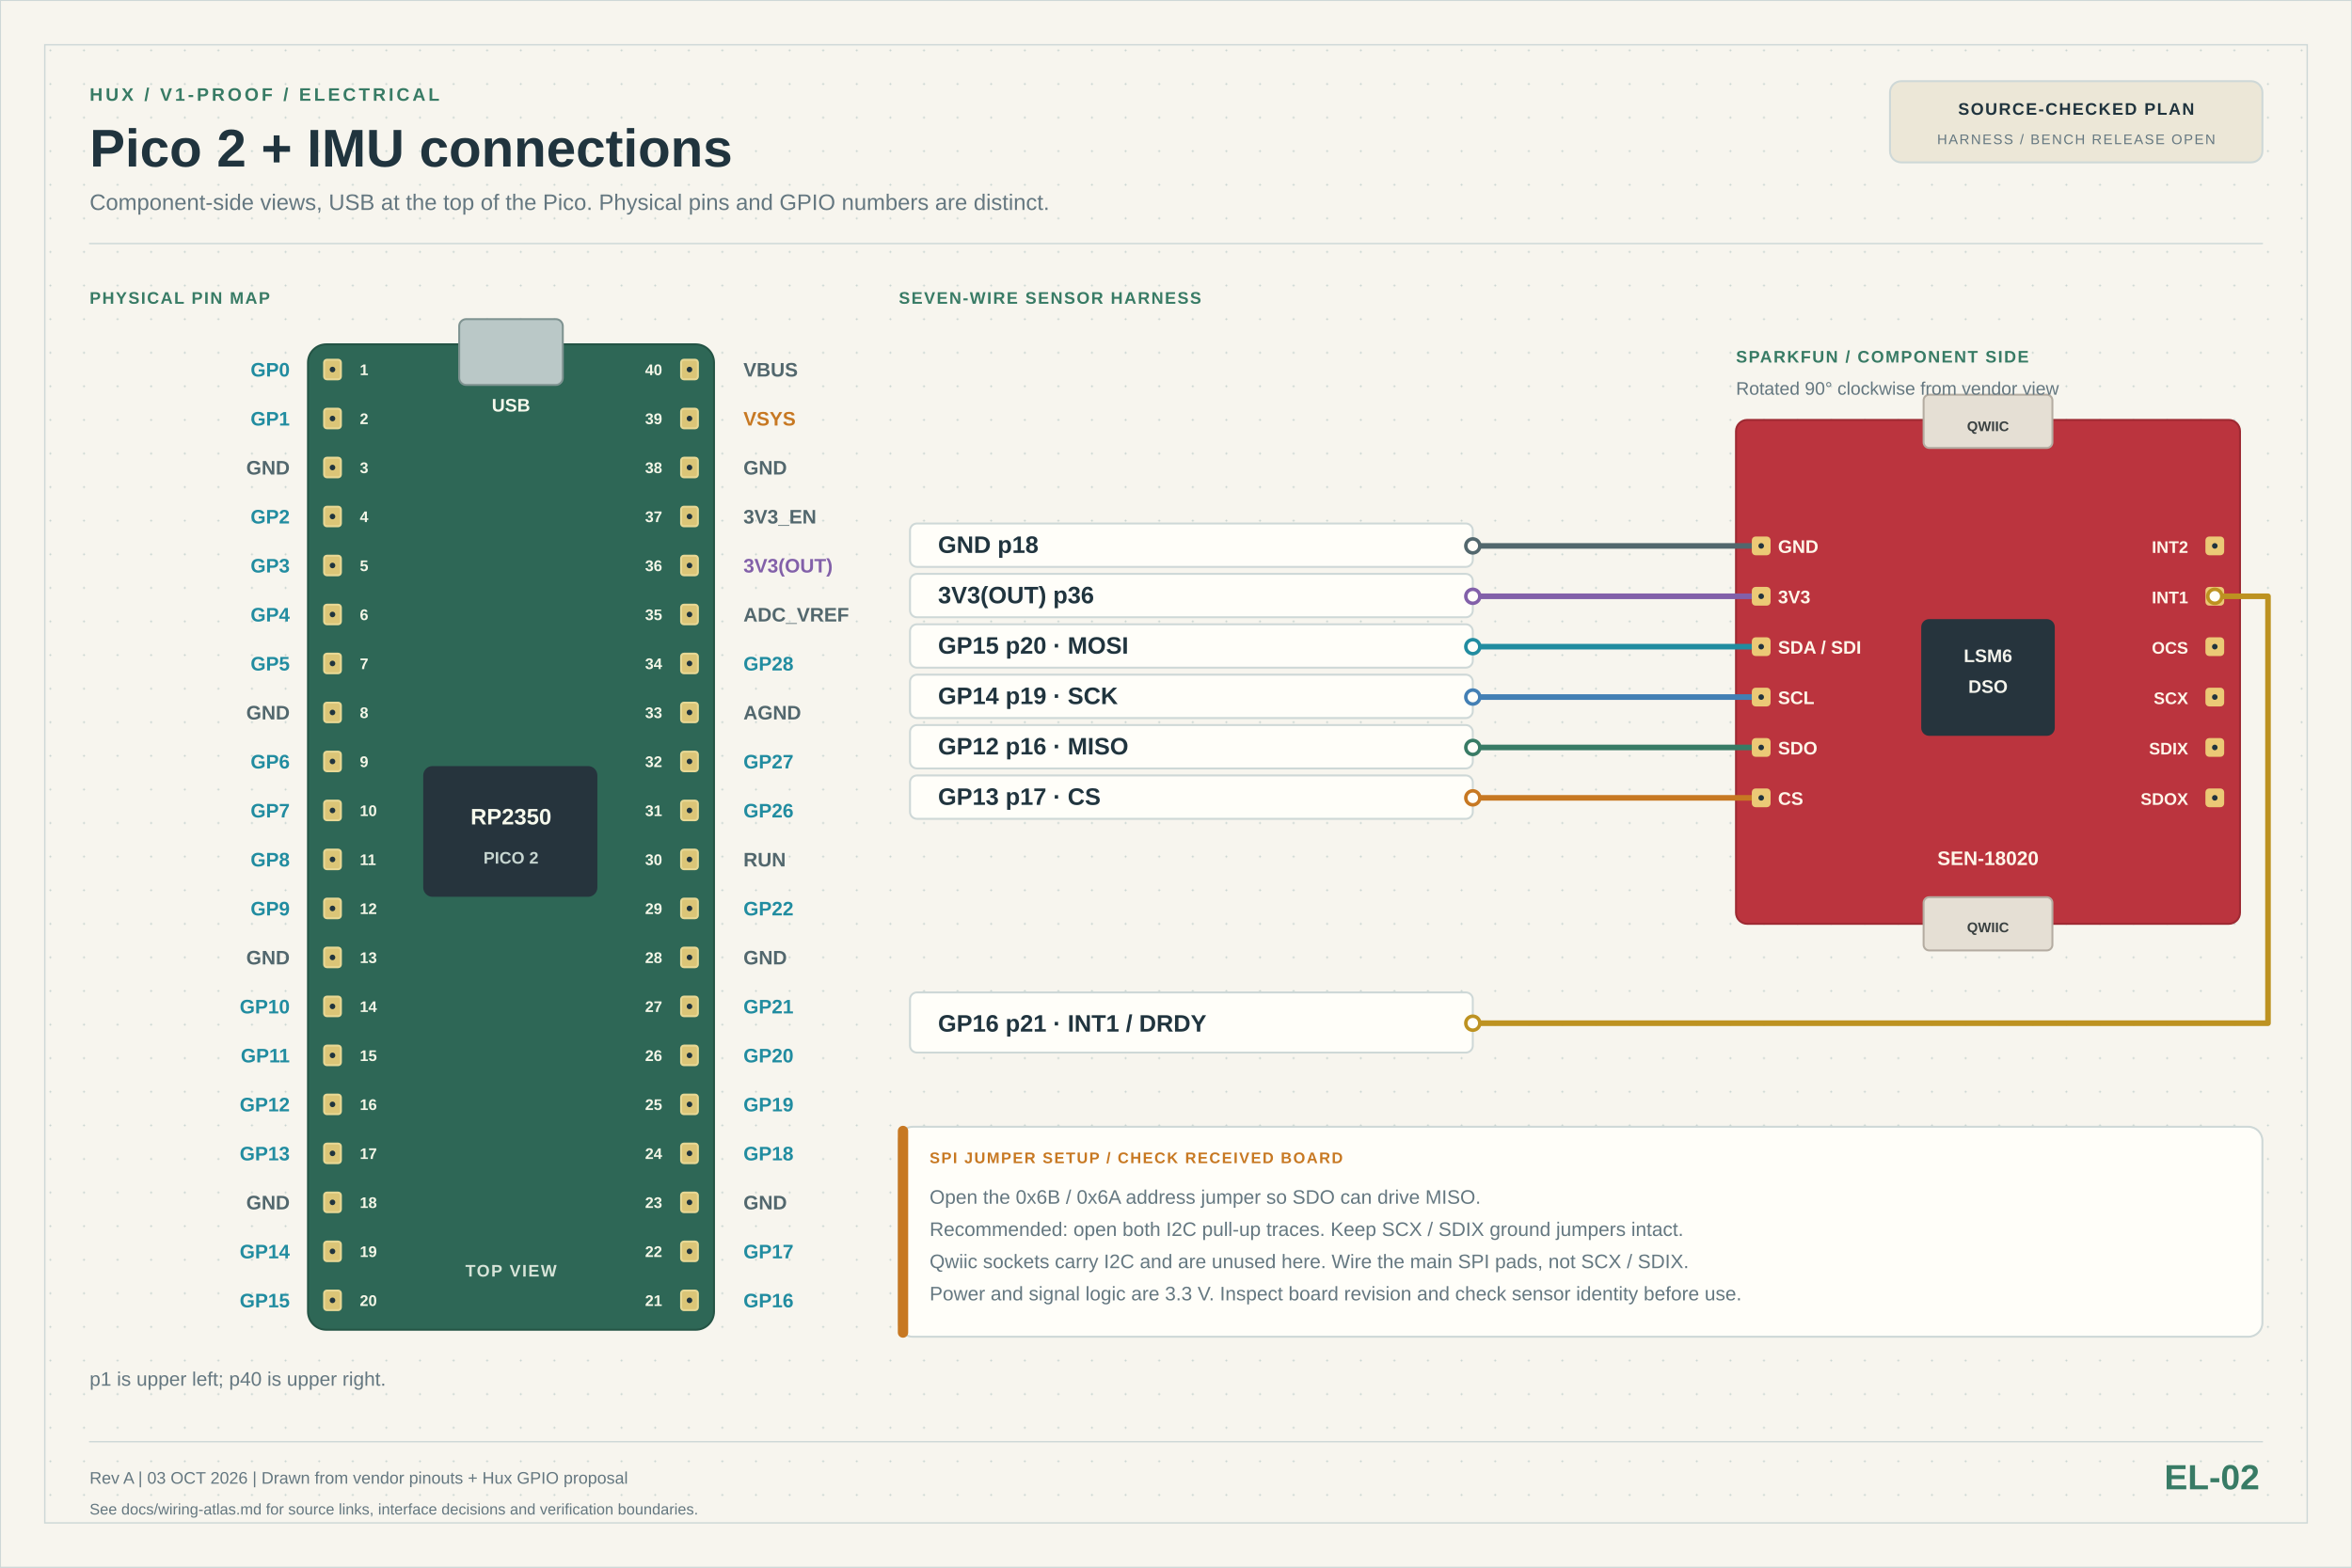
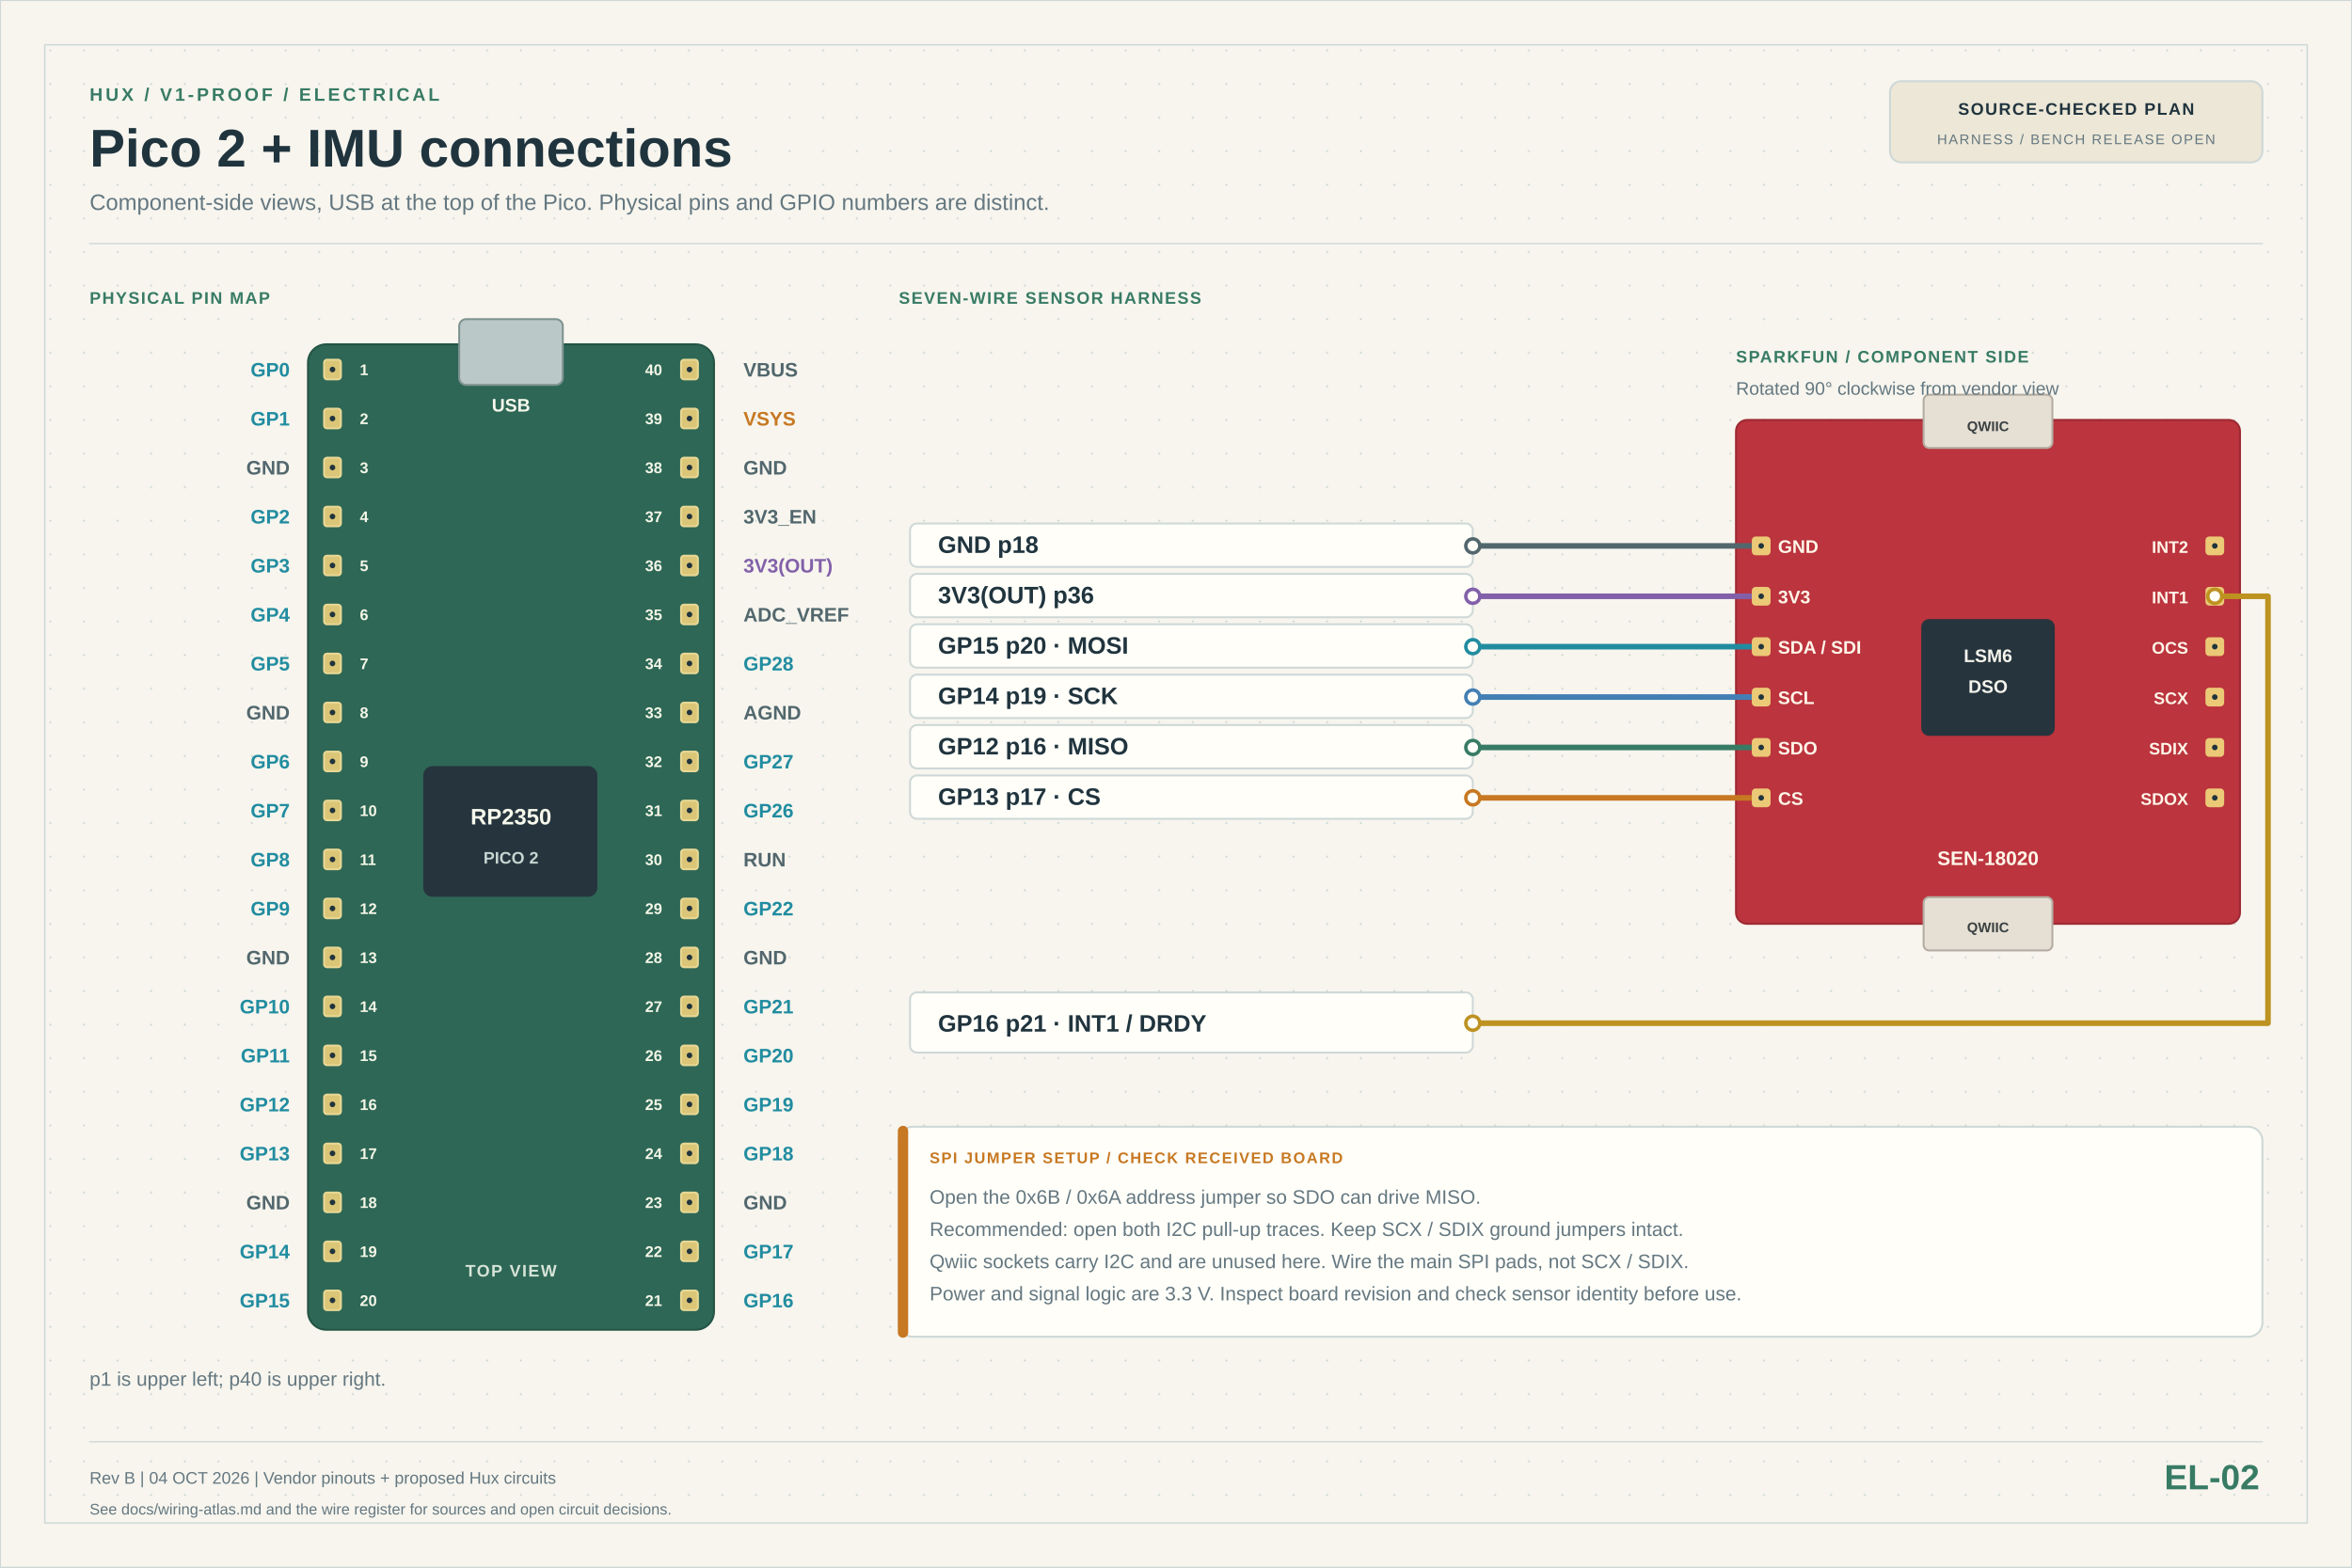
<svg xmlns="http://www.w3.org/2000/svg" width="1680" height="1120" viewBox="0 0 1680 1120" role="img" aria-labelledby="title desc">
  <defs>
    <pattern id="grid" width="24" height="24" patternUnits="userSpaceOnUse">
      <circle cx="12" cy="12" r=".7" fill="#c9d5d1" />
    </pattern>
  </defs>
  <rect x="0" y="0" width="1680" height="1120" rx="0" fill="#f7f5ee" stroke="#ced8d7" stroke-width="1.4" />
  <rect x="32" y="32" width="1616" height="1056" fill="url(#grid)" stroke="#ced8d7" />
  <text x="64" y="72" font-family="Arial,Helvetica,sans-serif" font-size="13" font-weight="700" text-anchor="start" letter-spacing="2" fill="#387b65">HUX  /  V1-PROOF  /  ELECTRICAL</text>
  <text x="64" y="119" font-family="Arial,Helvetica,sans-serif" font-size="38" font-weight="700" text-anchor="start" letter-spacing="0" fill="#20343e">Pico 2 + IMU connections</text>
  <text x="64" y="150" font-family="Arial,Helvetica,sans-serif" font-size="16" font-weight="400" text-anchor="start" letter-spacing="0" fill="#647780">Component-side views, USB at the top of the Pico. Physical pins and GPIO numbers are distinct.</text>
  <rect x="1350" y="58" width="266" height="58" rx="8" fill="#ece7d7" stroke="#ced8d7" stroke-width="1.4" />
  <text x="1483" y="82" font-family="Arial,Helvetica,sans-serif" font-size="12" font-weight="700" text-anchor="middle" letter-spacing="1" fill="#20343e">SOURCE-CHECKED PLAN</text>
  <text x="1483" y="103" font-family="Arial,Helvetica,sans-serif" font-size="10" font-weight="500" text-anchor="middle" letter-spacing="1" fill="#647780">HARNESS / BENCH RELEASE OPEN</text>
  <polyline points="64,174 1616,174" fill="none" stroke="#ced8d7" stroke-width="1" stroke-linejoin="round" stroke-linecap="round" />
  <polyline points="64,1030 1616,1030" fill="none" stroke="#ced8d7" stroke-width="1" stroke-linejoin="round" stroke-linecap="round" />
-   <text x="64" y="1060" font-family="Arial,Helvetica,sans-serif" font-size="12" font-weight="400" text-anchor="start" letter-spacing="0" fill="#647780">Rev A  |  03 OCT 2026  |  Drawn from vendor pinouts + Hux GPIO proposal</text>
-   <text x="64" y="1082" font-family="Arial,Helvetica,sans-serif" font-size="11" font-weight="400" text-anchor="start" letter-spacing="0" fill="#647780">See docs/wiring-atlas.md for source links, interface decisions and verification boundaries.</text>
+   <text x="64" y="1060" font-family="Arial,Helvetica,sans-serif" font-size="12" font-weight="400" text-anchor="start" letter-spacing="0" fill="#647780">Rev B  |  04 OCT 2026  |  Vendor pinouts + proposed Hux circuits</text>
+   <text x="64" y="1082" font-family="Arial,Helvetica,sans-serif" font-size="11" font-weight="400" text-anchor="start" letter-spacing="0" fill="#647780">See docs/wiring-atlas.md and the wire register for sources and open circuit decisions.</text>
  <text x="1614" y="1064" font-family="Arial,Helvetica,sans-serif" font-size="25" font-weight="700" text-anchor="end" letter-spacing="0" fill="#387b65">EL-02</text>
  <rect x="220" y="246" width="290" height="704" rx="13" fill="#2e6756" stroke="#245445" stroke-width="1.4" />
  <rect x="328" y="228" width="74" height="47" rx="5" fill="#bac8c7" stroke="#7f9391" stroke-width="1.4" />
  <text x="365" y="294" font-family="Arial,Helvetica,sans-serif" font-size="13" font-weight="700" text-anchor="middle" letter-spacing="0" fill="#f6f9ec">USB</text>
  <rect x="303" y="548" width="123" height="92" rx="6" fill="#26343d" stroke="#26343d" stroke-width="1.4" />
  <text x="365" y="589" font-family="Arial,Helvetica,sans-serif" font-size="16" font-weight="700" text-anchor="middle" letter-spacing="0" fill="#f6f9ec">RP2350</text>
  <text x="365" y="617" font-family="Arial,Helvetica,sans-serif" font-size="12" font-weight="600" text-anchor="middle" letter-spacing="0" fill="#c6d5d0">PICO 2</text>
  <text x="365" y="912" font-family="Arial,Helvetica,sans-serif" font-size="12" font-weight="600" text-anchor="middle" letter-spacing="1" fill="#d7e4d8">TOP VIEW</text>
  <rect x="231.5" y="257" width="12" height="14" rx="2" fill="#dbc577" stroke="#e8d895" stroke-width="1.4" />
  <circle cx="237.5" cy="264" r="2" fill="#20343e" />
  <text x="257" y="268" font-family="Arial,Helvetica,sans-serif" font-size="11" font-weight="600" text-anchor="start" letter-spacing="0" fill="#f5f7e8">1</text>
  <text x="207" y="269" font-family="Arial,Helvetica,sans-serif" font-size="14" font-weight="700" text-anchor="end" letter-spacing="0" fill="#218ca0">GP0</text>
  <rect x="231.5" y="292" width="12" height="14" rx="2" fill="#dbc577" stroke="#e8d895" stroke-width="1.4" />
  <circle cx="237.5" cy="299" r="2" fill="#20343e" />
  <text x="257" y="303" font-family="Arial,Helvetica,sans-serif" font-size="11" font-weight="600" text-anchor="start" letter-spacing="0" fill="#f5f7e8">2</text>
  <text x="207" y="304" font-family="Arial,Helvetica,sans-serif" font-size="14" font-weight="700" text-anchor="end" letter-spacing="0" fill="#218ca0">GP1</text>
  <rect x="231.5" y="327" width="12" height="14" rx="2" fill="#dbc577" stroke="#e8d895" stroke-width="1.4" />
  <circle cx="237.5" cy="334" r="2" fill="#20343e" />
  <text x="257" y="338" font-family="Arial,Helvetica,sans-serif" font-size="11" font-weight="600" text-anchor="start" letter-spacing="0" fill="#f5f7e8">3</text>
  <text x="207" y="339" font-family="Arial,Helvetica,sans-serif" font-size="14" font-weight="700" text-anchor="end" letter-spacing="0" fill="#52676d">GND</text>
  <rect x="231.5" y="362" width="12" height="14" rx="2" fill="#dbc577" stroke="#e8d895" stroke-width="1.4" />
  <circle cx="237.5" cy="369" r="2" fill="#20343e" />
  <text x="257" y="373" font-family="Arial,Helvetica,sans-serif" font-size="11" font-weight="600" text-anchor="start" letter-spacing="0" fill="#f5f7e8">4</text>
  <text x="207" y="374" font-family="Arial,Helvetica,sans-serif" font-size="14" font-weight="700" text-anchor="end" letter-spacing="0" fill="#218ca0">GP2</text>
  <rect x="231.5" y="397" width="12" height="14" rx="2" fill="#dbc577" stroke="#e8d895" stroke-width="1.4" />
  <circle cx="237.5" cy="404" r="2" fill="#20343e" />
  <text x="257" y="408" font-family="Arial,Helvetica,sans-serif" font-size="11" font-weight="600" text-anchor="start" letter-spacing="0" fill="#f5f7e8">5</text>
  <text x="207" y="409" font-family="Arial,Helvetica,sans-serif" font-size="14" font-weight="700" text-anchor="end" letter-spacing="0" fill="#218ca0">GP3</text>
  <rect x="231.5" y="432" width="12" height="14" rx="2" fill="#dbc577" stroke="#e8d895" stroke-width="1.4" />
  <circle cx="237.5" cy="439" r="2" fill="#20343e" />
  <text x="257" y="443" font-family="Arial,Helvetica,sans-serif" font-size="11" font-weight="600" text-anchor="start" letter-spacing="0" fill="#f5f7e8">6</text>
  <text x="207" y="444" font-family="Arial,Helvetica,sans-serif" font-size="14" font-weight="700" text-anchor="end" letter-spacing="0" fill="#218ca0">GP4</text>
  <rect x="231.5" y="467" width="12" height="14" rx="2" fill="#dbc577" stroke="#e8d895" stroke-width="1.4" />
  <circle cx="237.5" cy="474" r="2" fill="#20343e" />
  <text x="257" y="478" font-family="Arial,Helvetica,sans-serif" font-size="11" font-weight="600" text-anchor="start" letter-spacing="0" fill="#f5f7e8">7</text>
  <text x="207" y="479" font-family="Arial,Helvetica,sans-serif" font-size="14" font-weight="700" text-anchor="end" letter-spacing="0" fill="#218ca0">GP5</text>
  <rect x="231.5" y="502" width="12" height="14" rx="2" fill="#dbc577" stroke="#e8d895" stroke-width="1.4" />
  <circle cx="237.5" cy="509" r="2" fill="#20343e" />
  <text x="257" y="513" font-family="Arial,Helvetica,sans-serif" font-size="11" font-weight="600" text-anchor="start" letter-spacing="0" fill="#f5f7e8">8</text>
  <text x="207" y="514" font-family="Arial,Helvetica,sans-serif" font-size="14" font-weight="700" text-anchor="end" letter-spacing="0" fill="#52676d">GND</text>
  <rect x="231.5" y="537" width="12" height="14" rx="2" fill="#dbc577" stroke="#e8d895" stroke-width="1.4" />
  <circle cx="237.5" cy="544" r="2" fill="#20343e" />
  <text x="257" y="548" font-family="Arial,Helvetica,sans-serif" font-size="11" font-weight="600" text-anchor="start" letter-spacing="0" fill="#f5f7e8">9</text>
  <text x="207" y="549" font-family="Arial,Helvetica,sans-serif" font-size="14" font-weight="700" text-anchor="end" letter-spacing="0" fill="#218ca0">GP6</text>
  <rect x="231.5" y="572" width="12" height="14" rx="2" fill="#dbc577" stroke="#e8d895" stroke-width="1.4" />
  <circle cx="237.5" cy="579" r="2" fill="#20343e" />
  <text x="257" y="583" font-family="Arial,Helvetica,sans-serif" font-size="11" font-weight="600" text-anchor="start" letter-spacing="0" fill="#f5f7e8">10</text>
  <text x="207" y="584" font-family="Arial,Helvetica,sans-serif" font-size="14" font-weight="700" text-anchor="end" letter-spacing="0" fill="#218ca0">GP7</text>
  <rect x="231.5" y="607" width="12" height="14" rx="2" fill="#dbc577" stroke="#e8d895" stroke-width="1.4" />
  <circle cx="237.5" cy="614" r="2" fill="#20343e" />
  <text x="257" y="618" font-family="Arial,Helvetica,sans-serif" font-size="11" font-weight="600" text-anchor="start" letter-spacing="0" fill="#f5f7e8">11</text>
  <text x="207" y="619" font-family="Arial,Helvetica,sans-serif" font-size="14" font-weight="700" text-anchor="end" letter-spacing="0" fill="#218ca0">GP8</text>
  <rect x="231.5" y="642" width="12" height="14" rx="2" fill="#dbc577" stroke="#e8d895" stroke-width="1.4" />
  <circle cx="237.5" cy="649" r="2" fill="#20343e" />
  <text x="257" y="653" font-family="Arial,Helvetica,sans-serif" font-size="11" font-weight="600" text-anchor="start" letter-spacing="0" fill="#f5f7e8">12</text>
  <text x="207" y="654" font-family="Arial,Helvetica,sans-serif" font-size="14" font-weight="700" text-anchor="end" letter-spacing="0" fill="#218ca0">GP9</text>
  <rect x="231.5" y="677" width="12" height="14" rx="2" fill="#dbc577" stroke="#e8d895" stroke-width="1.4" />
  <circle cx="237.5" cy="684" r="2" fill="#20343e" />
  <text x="257" y="688" font-family="Arial,Helvetica,sans-serif" font-size="11" font-weight="600" text-anchor="start" letter-spacing="0" fill="#f5f7e8">13</text>
  <text x="207" y="689" font-family="Arial,Helvetica,sans-serif" font-size="14" font-weight="700" text-anchor="end" letter-spacing="0" fill="#52676d">GND</text>
  <rect x="231.5" y="712" width="12" height="14" rx="2" fill="#dbc577" stroke="#e8d895" stroke-width="1.4" />
  <circle cx="237.5" cy="719" r="2" fill="#20343e" />
  <text x="257" y="723" font-family="Arial,Helvetica,sans-serif" font-size="11" font-weight="600" text-anchor="start" letter-spacing="0" fill="#f5f7e8">14</text>
  <text x="207" y="724" font-family="Arial,Helvetica,sans-serif" font-size="14" font-weight="700" text-anchor="end" letter-spacing="0" fill="#218ca0">GP10</text>
  <rect x="231.5" y="747" width="12" height="14" rx="2" fill="#dbc577" stroke="#e8d895" stroke-width="1.4" />
  <circle cx="237.5" cy="754" r="2" fill="#20343e" />
  <text x="257" y="758" font-family="Arial,Helvetica,sans-serif" font-size="11" font-weight="600" text-anchor="start" letter-spacing="0" fill="#f5f7e8">15</text>
  <text x="207" y="759" font-family="Arial,Helvetica,sans-serif" font-size="14" font-weight="700" text-anchor="end" letter-spacing="0" fill="#218ca0">GP11</text>
  <rect x="231.5" y="782" width="12" height="14" rx="2" fill="#dbc577" stroke="#e8d895" stroke-width="1.4" />
  <circle cx="237.5" cy="789" r="2" fill="#20343e" />
  <text x="257" y="793" font-family="Arial,Helvetica,sans-serif" font-size="11" font-weight="600" text-anchor="start" letter-spacing="0" fill="#f5f7e8">16</text>
  <text x="207" y="794" font-family="Arial,Helvetica,sans-serif" font-size="14" font-weight="700" text-anchor="end" letter-spacing="0" fill="#218ca0">GP12</text>
  <rect x="231.5" y="817" width="12" height="14" rx="2" fill="#dbc577" stroke="#e8d895" stroke-width="1.4" />
  <circle cx="237.5" cy="824" r="2" fill="#20343e" />
  <text x="257" y="828" font-family="Arial,Helvetica,sans-serif" font-size="11" font-weight="600" text-anchor="start" letter-spacing="0" fill="#f5f7e8">17</text>
  <text x="207" y="829" font-family="Arial,Helvetica,sans-serif" font-size="14" font-weight="700" text-anchor="end" letter-spacing="0" fill="#218ca0">GP13</text>
  <rect x="231.5" y="852" width="12" height="14" rx="2" fill="#dbc577" stroke="#e8d895" stroke-width="1.4" />
  <circle cx="237.5" cy="859" r="2" fill="#20343e" />
  <text x="257" y="863" font-family="Arial,Helvetica,sans-serif" font-size="11" font-weight="600" text-anchor="start" letter-spacing="0" fill="#f5f7e8">18</text>
  <text x="207" y="864" font-family="Arial,Helvetica,sans-serif" font-size="14" font-weight="700" text-anchor="end" letter-spacing="0" fill="#52676d">GND</text>
  <rect x="231.5" y="887" width="12" height="14" rx="2" fill="#dbc577" stroke="#e8d895" stroke-width="1.4" />
  <circle cx="237.5" cy="894" r="2" fill="#20343e" />
  <text x="257" y="898" font-family="Arial,Helvetica,sans-serif" font-size="11" font-weight="600" text-anchor="start" letter-spacing="0" fill="#f5f7e8">19</text>
  <text x="207" y="899" font-family="Arial,Helvetica,sans-serif" font-size="14" font-weight="700" text-anchor="end" letter-spacing="0" fill="#218ca0">GP14</text>
  <rect x="231.5" y="922" width="12" height="14" rx="2" fill="#dbc577" stroke="#e8d895" stroke-width="1.4" />
  <circle cx="237.5" cy="929" r="2" fill="#20343e" />
  <text x="257" y="933" font-family="Arial,Helvetica,sans-serif" font-size="11" font-weight="600" text-anchor="start" letter-spacing="0" fill="#f5f7e8">20</text>
  <text x="207" y="934" font-family="Arial,Helvetica,sans-serif" font-size="14" font-weight="700" text-anchor="end" letter-spacing="0" fill="#218ca0">GP15</text>
  <rect x="486.5" y="257" width="12" height="14" rx="2" fill="#dbc577" stroke="#e8d895" stroke-width="1.4" />
  <circle cx="492.5" cy="264" r="2" fill="#20343e" />
  <text x="473" y="268" font-family="Arial,Helvetica,sans-serif" font-size="11" font-weight="600" text-anchor="end" letter-spacing="0" fill="#f5f7e8">40</text>
  <text x="531" y="269" font-family="Arial,Helvetica,sans-serif" font-size="14" font-weight="700" text-anchor="start" letter-spacing="0" fill="#52676d">VBUS</text>
  <rect x="486.5" y="292" width="12" height="14" rx="2" fill="#dbc577" stroke="#e8d895" stroke-width="1.4" />
  <circle cx="492.5" cy="299" r="2" fill="#20343e" />
  <text x="473" y="303" font-family="Arial,Helvetica,sans-serif" font-size="11" font-weight="600" text-anchor="end" letter-spacing="0" fill="#f5f7e8">39</text>
  <text x="531" y="304" font-family="Arial,Helvetica,sans-serif" font-size="14" font-weight="700" text-anchor="start" letter-spacing="0" fill="#c77822">VSYS</text>
  <rect x="486.5" y="327" width="12" height="14" rx="2" fill="#dbc577" stroke="#e8d895" stroke-width="1.4" />
  <circle cx="492.5" cy="334" r="2" fill="#20343e" />
  <text x="473" y="338" font-family="Arial,Helvetica,sans-serif" font-size="11" font-weight="600" text-anchor="end" letter-spacing="0" fill="#f5f7e8">38</text>
  <text x="531" y="339" font-family="Arial,Helvetica,sans-serif" font-size="14" font-weight="700" text-anchor="start" letter-spacing="0" fill="#52676d">GND</text>
  <rect x="486.5" y="362" width="12" height="14" rx="2" fill="#dbc577" stroke="#e8d895" stroke-width="1.4" />
  <circle cx="492.5" cy="369" r="2" fill="#20343e" />
  <text x="473" y="373" font-family="Arial,Helvetica,sans-serif" font-size="11" font-weight="600" text-anchor="end" letter-spacing="0" fill="#f5f7e8">37</text>
  <text x="531" y="374" font-family="Arial,Helvetica,sans-serif" font-size="14" font-weight="700" text-anchor="start" letter-spacing="0" fill="#52676d">3V3_EN</text>
  <rect x="486.5" y="397" width="12" height="14" rx="2" fill="#dbc577" stroke="#e8d895" stroke-width="1.4" />
  <circle cx="492.5" cy="404" r="2" fill="#20343e" />
  <text x="473" y="408" font-family="Arial,Helvetica,sans-serif" font-size="11" font-weight="600" text-anchor="end" letter-spacing="0" fill="#f5f7e8">36</text>
  <text x="531" y="409" font-family="Arial,Helvetica,sans-serif" font-size="14" font-weight="700" text-anchor="start" letter-spacing="0" fill="#8260a9">3V3(OUT)</text>
  <rect x="486.5" y="432" width="12" height="14" rx="2" fill="#dbc577" stroke="#e8d895" stroke-width="1.4" />
  <circle cx="492.5" cy="439" r="2" fill="#20343e" />
  <text x="473" y="443" font-family="Arial,Helvetica,sans-serif" font-size="11" font-weight="600" text-anchor="end" letter-spacing="0" fill="#f5f7e8">35</text>
  <text x="531" y="444" font-family="Arial,Helvetica,sans-serif" font-size="14" font-weight="700" text-anchor="start" letter-spacing="0" fill="#52676d">ADC_VREF</text>
  <rect x="486.5" y="467" width="12" height="14" rx="2" fill="#dbc577" stroke="#e8d895" stroke-width="1.4" />
  <circle cx="492.5" cy="474" r="2" fill="#20343e" />
  <text x="473" y="478" font-family="Arial,Helvetica,sans-serif" font-size="11" font-weight="600" text-anchor="end" letter-spacing="0" fill="#f5f7e8">34</text>
  <text x="531" y="479" font-family="Arial,Helvetica,sans-serif" font-size="14" font-weight="700" text-anchor="start" letter-spacing="0" fill="#218ca0">GP28</text>
  <rect x="486.5" y="502" width="12" height="14" rx="2" fill="#dbc577" stroke="#e8d895" stroke-width="1.4" />
  <circle cx="492.5" cy="509" r="2" fill="#20343e" />
  <text x="473" y="513" font-family="Arial,Helvetica,sans-serif" font-size="11" font-weight="600" text-anchor="end" letter-spacing="0" fill="#f5f7e8">33</text>
  <text x="531" y="514" font-family="Arial,Helvetica,sans-serif" font-size="14" font-weight="700" text-anchor="start" letter-spacing="0" fill="#52676d">AGND</text>
  <rect x="486.5" y="537" width="12" height="14" rx="2" fill="#dbc577" stroke="#e8d895" stroke-width="1.4" />
  <circle cx="492.5" cy="544" r="2" fill="#20343e" />
  <text x="473" y="548" font-family="Arial,Helvetica,sans-serif" font-size="11" font-weight="600" text-anchor="end" letter-spacing="0" fill="#f5f7e8">32</text>
  <text x="531" y="549" font-family="Arial,Helvetica,sans-serif" font-size="14" font-weight="700" text-anchor="start" letter-spacing="0" fill="#218ca0">GP27</text>
  <rect x="486.5" y="572" width="12" height="14" rx="2" fill="#dbc577" stroke="#e8d895" stroke-width="1.4" />
  <circle cx="492.5" cy="579" r="2" fill="#20343e" />
  <text x="473" y="583" font-family="Arial,Helvetica,sans-serif" font-size="11" font-weight="600" text-anchor="end" letter-spacing="0" fill="#f5f7e8">31</text>
  <text x="531" y="584" font-family="Arial,Helvetica,sans-serif" font-size="14" font-weight="700" text-anchor="start" letter-spacing="0" fill="#218ca0">GP26</text>
  <rect x="486.5" y="607" width="12" height="14" rx="2" fill="#dbc577" stroke="#e8d895" stroke-width="1.4" />
  <circle cx="492.5" cy="614" r="2" fill="#20343e" />
  <text x="473" y="618" font-family="Arial,Helvetica,sans-serif" font-size="11" font-weight="600" text-anchor="end" letter-spacing="0" fill="#f5f7e8">30</text>
  <text x="531" y="619" font-family="Arial,Helvetica,sans-serif" font-size="14" font-weight="700" text-anchor="start" letter-spacing="0" fill="#52676d">RUN</text>
  <rect x="486.5" y="642" width="12" height="14" rx="2" fill="#dbc577" stroke="#e8d895" stroke-width="1.4" />
  <circle cx="492.5" cy="649" r="2" fill="#20343e" />
  <text x="473" y="653" font-family="Arial,Helvetica,sans-serif" font-size="11" font-weight="600" text-anchor="end" letter-spacing="0" fill="#f5f7e8">29</text>
  <text x="531" y="654" font-family="Arial,Helvetica,sans-serif" font-size="14" font-weight="700" text-anchor="start" letter-spacing="0" fill="#218ca0">GP22</text>
  <rect x="486.5" y="677" width="12" height="14" rx="2" fill="#dbc577" stroke="#e8d895" stroke-width="1.4" />
  <circle cx="492.5" cy="684" r="2" fill="#20343e" />
  <text x="473" y="688" font-family="Arial,Helvetica,sans-serif" font-size="11" font-weight="600" text-anchor="end" letter-spacing="0" fill="#f5f7e8">28</text>
  <text x="531" y="689" font-family="Arial,Helvetica,sans-serif" font-size="14" font-weight="700" text-anchor="start" letter-spacing="0" fill="#52676d">GND</text>
  <rect x="486.5" y="712" width="12" height="14" rx="2" fill="#dbc577" stroke="#e8d895" stroke-width="1.4" />
  <circle cx="492.5" cy="719" r="2" fill="#20343e" />
  <text x="473" y="723" font-family="Arial,Helvetica,sans-serif" font-size="11" font-weight="600" text-anchor="end" letter-spacing="0" fill="#f5f7e8">27</text>
  <text x="531" y="724" font-family="Arial,Helvetica,sans-serif" font-size="14" font-weight="700" text-anchor="start" letter-spacing="0" fill="#218ca0">GP21</text>
  <rect x="486.5" y="747" width="12" height="14" rx="2" fill="#dbc577" stroke="#e8d895" stroke-width="1.4" />
  <circle cx="492.5" cy="754" r="2" fill="#20343e" />
  <text x="473" y="758" font-family="Arial,Helvetica,sans-serif" font-size="11" font-weight="600" text-anchor="end" letter-spacing="0" fill="#f5f7e8">26</text>
  <text x="531" y="759" font-family="Arial,Helvetica,sans-serif" font-size="14" font-weight="700" text-anchor="start" letter-spacing="0" fill="#218ca0">GP20</text>
  <rect x="486.5" y="782" width="12" height="14" rx="2" fill="#dbc577" stroke="#e8d895" stroke-width="1.4" />
  <circle cx="492.5" cy="789" r="2" fill="#20343e" />
  <text x="473" y="793" font-family="Arial,Helvetica,sans-serif" font-size="11" font-weight="600" text-anchor="end" letter-spacing="0" fill="#f5f7e8">25</text>
  <text x="531" y="794" font-family="Arial,Helvetica,sans-serif" font-size="14" font-weight="700" text-anchor="start" letter-spacing="0" fill="#218ca0">GP19</text>
  <rect x="486.5" y="817" width="12" height="14" rx="2" fill="#dbc577" stroke="#e8d895" stroke-width="1.4" />
  <circle cx="492.5" cy="824" r="2" fill="#20343e" />
  <text x="473" y="828" font-family="Arial,Helvetica,sans-serif" font-size="11" font-weight="600" text-anchor="end" letter-spacing="0" fill="#f5f7e8">24</text>
  <text x="531" y="829" font-family="Arial,Helvetica,sans-serif" font-size="14" font-weight="700" text-anchor="start" letter-spacing="0" fill="#218ca0">GP18</text>
  <rect x="486.5" y="852" width="12" height="14" rx="2" fill="#dbc577" stroke="#e8d895" stroke-width="1.4" />
  <circle cx="492.5" cy="859" r="2" fill="#20343e" />
  <text x="473" y="863" font-family="Arial,Helvetica,sans-serif" font-size="11" font-weight="600" text-anchor="end" letter-spacing="0" fill="#f5f7e8">23</text>
  <text x="531" y="864" font-family="Arial,Helvetica,sans-serif" font-size="14" font-weight="700" text-anchor="start" letter-spacing="0" fill="#52676d">GND</text>
  <rect x="486.5" y="887" width="12" height="14" rx="2" fill="#dbc577" stroke="#e8d895" stroke-width="1.4" />
  <circle cx="492.5" cy="894" r="2" fill="#20343e" />
  <text x="473" y="898" font-family="Arial,Helvetica,sans-serif" font-size="11" font-weight="600" text-anchor="end" letter-spacing="0" fill="#f5f7e8">22</text>
  <text x="531" y="899" font-family="Arial,Helvetica,sans-serif" font-size="14" font-weight="700" text-anchor="start" letter-spacing="0" fill="#218ca0">GP17</text>
  <rect x="486.5" y="922" width="12" height="14" rx="2" fill="#dbc577" stroke="#e8d895" stroke-width="1.4" />
  <circle cx="492.5" cy="929" r="2" fill="#20343e" />
  <text x="473" y="933" font-family="Arial,Helvetica,sans-serif" font-size="11" font-weight="600" text-anchor="end" letter-spacing="0" fill="#f5f7e8">21</text>
  <text x="531" y="934" font-family="Arial,Helvetica,sans-serif" font-size="14" font-weight="700" text-anchor="start" letter-spacing="0" fill="#218ca0">GP16</text>
  <text x="64" y="217" font-family="Arial,Helvetica,sans-serif" font-size="12" font-weight="700" text-anchor="start" letter-spacing="1" fill="#387b65">PHYSICAL PIN MAP</text>
  <text x="64" y="990" font-family="Arial,Helvetica,sans-serif" font-size="14" font-weight="400" text-anchor="start" letter-spacing="0" fill="#647780">p1 is upper left; p40 is upper right.</text>
  <text x="642" y="217" font-family="Arial,Helvetica,sans-serif" font-size="12" font-weight="700" text-anchor="start" letter-spacing="1" fill="#387b65">SEVEN-WIRE SENSOR HARNESS</text>
  <rect x="1240" y="300" width="360" height="360" rx="8" fill="#bb343e" stroke="#9d2932" stroke-width="1.4" />
  <rect x="1374" y="282" width="92" height="38" rx="4" fill="#e5dfd4" stroke="#b4aca1" stroke-width="1.4" />
  <rect x="1374" y="641" width="92" height="38" rx="4" fill="#e5dfd4" stroke="#b4aca1" stroke-width="1.4" />
  <text x="1420" y="308" font-family="Arial,Helvetica,sans-serif" font-size="10" font-weight="700" text-anchor="middle" letter-spacing="0" fill="#3a4141">QWIIC</text>
  <text x="1420" y="666" font-family="Arial,Helvetica,sans-serif" font-size="10" font-weight="700" text-anchor="middle" letter-spacing="0" fill="#3a4141">QWIIC</text>
  <rect x="1373" y="443" width="94" height="82" rx="5" fill="#26343d" stroke="#26343d" stroke-width="1.4" />
  <text x="1420" y="473" font-family="Arial,Helvetica,sans-serif" font-size="13" font-weight="700" text-anchor="middle" letter-spacing="0" fill="#f5f5ed">LSM6</text>
  <text x="1420" y="495" font-family="Arial,Helvetica,sans-serif" font-size="13" font-weight="700" text-anchor="middle" letter-spacing="0" fill="#f5f5ed">DSO</text>
  <text x="1420" y="618" font-family="Arial,Helvetica,sans-serif" font-size="14" font-weight="700" text-anchor="middle" letter-spacing="0" fill="#fff6e9">SEN-18020</text>
  <rect x="650" y="374" width="402" height="31" rx="5" fill="#fffef9" stroke="#ced8d7" stroke-width="1.4" />
  <text x="670" y="395" font-family="Arial,Helvetica,sans-serif" font-size="17" font-weight="600" text-anchor="start" letter-spacing="0" fill="#20343e">GND p18</text>
  <polyline points="1052,390 1258,390" fill="none" stroke="#52676d" stroke-width="4" stroke-linejoin="round" stroke-linecap="round" />
  <circle cx="1052" cy="390" r="5" fill="#fffef9" stroke="#52676d" stroke-width="2.5" />
  <rect x="1252" y="384" width="12" height="12" rx="2" fill="#ebc976" stroke="#ebc976" stroke-width="1.4" />
  <circle cx="1258" cy="390" r="2" fill="#20343e" />
  <text x="1270" y="395" font-family="Arial,Helvetica,sans-serif" font-size="13" font-weight="600" text-anchor="start" letter-spacing="0" fill="#fff6e9">GND</text>
  <rect x="1576" y="384" width="12" height="12" rx="2" fill="#ebc976" stroke="#ebc976" stroke-width="1.4" />
  <circle cx="1582" cy="390" r="2" fill="#20343e" />
  <text x="1563" y="395" font-family="Arial,Helvetica,sans-serif" font-size="12" font-weight="600" text-anchor="end" letter-spacing="0" fill="#fff6e9">INT2</text>
  <rect x="650" y="410" width="402" height="31" rx="5" fill="#fffef9" stroke="#ced8d7" stroke-width="1.4" />
  <text x="670" y="431" font-family="Arial,Helvetica,sans-serif" font-size="17" font-weight="600" text-anchor="start" letter-spacing="0" fill="#20343e">3V3(OUT) p36</text>
  <polyline points="1052,426 1258,426" fill="none" stroke="#8260a9" stroke-width="4" stroke-linejoin="round" stroke-linecap="round" />
  <circle cx="1052" cy="426" r="5" fill="#fffef9" stroke="#8260a9" stroke-width="2.5" />
  <rect x="1252" y="420" width="12" height="12" rx="2" fill="#ebc976" stroke="#ebc976" stroke-width="1.4" />
  <circle cx="1258" cy="426" r="2" fill="#20343e" />
  <text x="1270" y="431" font-family="Arial,Helvetica,sans-serif" font-size="13" font-weight="600" text-anchor="start" letter-spacing="0" fill="#fff6e9">3V3</text>
  <rect x="1576" y="420" width="12" height="12" rx="2" fill="#ebc976" stroke="#ebc976" stroke-width="1.4" />
  <circle cx="1582" cy="426" r="2" fill="#20343e" />
  <text x="1563" y="431" font-family="Arial,Helvetica,sans-serif" font-size="12" font-weight="600" text-anchor="end" letter-spacing="0" fill="#fff6e9">INT1</text>
  <rect x="650" y="446" width="402" height="31" rx="5" fill="#fffef9" stroke="#ced8d7" stroke-width="1.4" />
  <text x="670" y="467" font-family="Arial,Helvetica,sans-serif" font-size="17" font-weight="600" text-anchor="start" letter-spacing="0" fill="#20343e">GP15 p20 · MOSI</text>
  <polyline points="1052,462 1258,462" fill="none" stroke="#218ca0" stroke-width="4" stroke-linejoin="round" stroke-linecap="round" />
  <circle cx="1052" cy="462" r="5" fill="#fffef9" stroke="#218ca0" stroke-width="2.5" />
  <rect x="1252" y="456" width="12" height="12" rx="2" fill="#ebc976" stroke="#ebc976" stroke-width="1.4" />
  <circle cx="1258" cy="462" r="2" fill="#20343e" />
  <text x="1270" y="467" font-family="Arial,Helvetica,sans-serif" font-size="13" font-weight="600" text-anchor="start" letter-spacing="0" fill="#fff6e9">SDA / SDI</text>
  <rect x="1576" y="456" width="12" height="12" rx="2" fill="#ebc976" stroke="#ebc976" stroke-width="1.4" />
  <circle cx="1582" cy="462" r="2" fill="#20343e" />
  <text x="1563" y="467" font-family="Arial,Helvetica,sans-serif" font-size="12" font-weight="600" text-anchor="end" letter-spacing="0" fill="#fff6e9">OCS</text>
  <rect x="650" y="482" width="402" height="31" rx="5" fill="#fffef9" stroke="#ced8d7" stroke-width="1.4" />
  <text x="670" y="503" font-family="Arial,Helvetica,sans-serif" font-size="17" font-weight="600" text-anchor="start" letter-spacing="0" fill="#20343e">GP14 p19 · SCK</text>
  <polyline points="1052,498 1258,498" fill="none" stroke="#437fb4" stroke-width="4" stroke-linejoin="round" stroke-linecap="round" />
  <circle cx="1052" cy="498" r="5" fill="#fffef9" stroke="#437fb4" stroke-width="2.5" />
  <rect x="1252" y="492" width="12" height="12" rx="2" fill="#ebc976" stroke="#ebc976" stroke-width="1.4" />
  <circle cx="1258" cy="498" r="2" fill="#20343e" />
  <text x="1270" y="503" font-family="Arial,Helvetica,sans-serif" font-size="13" font-weight="600" text-anchor="start" letter-spacing="0" fill="#fff6e9">SCL</text>
  <rect x="1576" y="492" width="12" height="12" rx="2" fill="#ebc976" stroke="#ebc976" stroke-width="1.4" />
  <circle cx="1582" cy="498" r="2" fill="#20343e" />
  <text x="1563" y="503" font-family="Arial,Helvetica,sans-serif" font-size="12" font-weight="600" text-anchor="end" letter-spacing="0" fill="#fff6e9">SCX</text>
  <rect x="650" y="518" width="402" height="31" rx="5" fill="#fffef9" stroke="#ced8d7" stroke-width="1.4" />
  <text x="670" y="539" font-family="Arial,Helvetica,sans-serif" font-size="17" font-weight="600" text-anchor="start" letter-spacing="0" fill="#20343e">GP12 p16 · MISO</text>
  <polyline points="1052,534 1258,534" fill="none" stroke="#387b65" stroke-width="4" stroke-linejoin="round" stroke-linecap="round" />
  <circle cx="1052" cy="534" r="5" fill="#fffef9" stroke="#387b65" stroke-width="2.5" />
  <rect x="1252" y="528" width="12" height="12" rx="2" fill="#ebc976" stroke="#ebc976" stroke-width="1.4" />
  <circle cx="1258" cy="534" r="2" fill="#20343e" />
  <text x="1270" y="539" font-family="Arial,Helvetica,sans-serif" font-size="13" font-weight="600" text-anchor="start" letter-spacing="0" fill="#fff6e9">SDO</text>
  <rect x="1576" y="528" width="12" height="12" rx="2" fill="#ebc976" stroke="#ebc976" stroke-width="1.4" />
  <circle cx="1582" cy="534" r="2" fill="#20343e" />
  <text x="1563" y="539" font-family="Arial,Helvetica,sans-serif" font-size="12" font-weight="600" text-anchor="end" letter-spacing="0" fill="#fff6e9">SDIX</text>
  <rect x="650" y="554" width="402" height="31" rx="5" fill="#fffef9" stroke="#ced8d7" stroke-width="1.4" />
  <text x="670" y="575" font-family="Arial,Helvetica,sans-serif" font-size="17" font-weight="600" text-anchor="start" letter-spacing="0" fill="#20343e">GP13 p17 · CS</text>
  <polyline points="1052,570 1258,570" fill="none" stroke="#c77822" stroke-width="4" stroke-linejoin="round" stroke-linecap="round" />
  <circle cx="1052" cy="570" r="5" fill="#fffef9" stroke="#c77822" stroke-width="2.5" />
  <rect x="1252" y="564" width="12" height="12" rx="2" fill="#ebc976" stroke="#ebc976" stroke-width="1.4" />
  <circle cx="1258" cy="570" r="2" fill="#20343e" />
  <text x="1270" y="575" font-family="Arial,Helvetica,sans-serif" font-size="13" font-weight="600" text-anchor="start" letter-spacing="0" fill="#fff6e9">CS</text>
  <rect x="1576" y="564" width="12" height="12" rx="2" fill="#ebc976" stroke="#ebc976" stroke-width="1.4" />
  <circle cx="1582" cy="570" r="2" fill="#20343e" />
  <text x="1563" y="575" font-family="Arial,Helvetica,sans-serif" font-size="12" font-weight="600" text-anchor="end" letter-spacing="0" fill="#fff6e9">SDOX</text>
  <rect x="650" y="709" width="402" height="43" rx="5" fill="#fffef9" stroke="#ced8d7" stroke-width="1.4" />
  <text x="670" y="737" font-family="Arial,Helvetica,sans-serif" font-size="17" font-weight="600" text-anchor="start" letter-spacing="0" fill="#20343e">GP16 p21 · INT1 / DRDY</text>
  <polyline points="1052,731 1620,731 1620,426 1582,426" fill="none" stroke="#bd9221" stroke-width="4" stroke-linejoin="round" stroke-linecap="round" />
  <circle cx="1052" cy="731" r="5" fill="#fffef9" stroke="#bd9221" stroke-width="2.5" />
  <circle cx="1582" cy="426" r="5" fill="#fffef9" stroke="#bd9221" stroke-width="2.5" />
  <text x="1240" y="259" font-family="Arial,Helvetica,sans-serif" font-size="12" font-weight="700" text-anchor="start" letter-spacing="1" fill="#387b65">SPARKFUN / COMPONENT SIDE</text>
  <text x="1240" y="282" font-family="Arial,Helvetica,sans-serif" font-size="13" font-weight="400" text-anchor="start" letter-spacing="0" fill="#647780">Rotated 90° clockwise from vendor view</text>
  <rect x="642" y="805" width="974" height="150" rx="10" fill="#fffef9" stroke="#ced8d7" stroke-width="1.4" />
  <rect x="642" y="805" width="6" height="150" rx="3" fill="#c77822" stroke="#c77822" stroke-width="1.4" />
  <text x="664" y="831" font-family="Arial,Helvetica,sans-serif" font-size="11" font-weight="700" text-anchor="start" letter-spacing="1" fill="#c77822">SPI JUMPER SETUP / CHECK RECEIVED BOARD</text>
  <text x="664" y="861" font-family="Arial,Helvetica,sans-serif" font-size="22" font-weight="700" text-anchor="start" letter-spacing="0" fill="#20343e" />
  <text x="664" y="860" font-family="Arial,Helvetica,sans-serif" font-size="14" font-weight="400" text-anchor="start" letter-spacing="0" fill="#647780">Open the 0x6B / 0x6A address jumper so SDO can drive MISO.</text>
  <text x="664" y="883" font-family="Arial,Helvetica,sans-serif" font-size="14" font-weight="400" text-anchor="start" letter-spacing="0" fill="#647780">Recommended: open both I2C pull-up traces. Keep SCX / SDIX ground jumpers intact.</text>
  <text x="664" y="906" font-family="Arial,Helvetica,sans-serif" font-size="14" font-weight="400" text-anchor="start" letter-spacing="0" fill="#647780">Qwiic sockets carry I2C and are unused here. Wire the main SPI pads, not SCX / SDIX.</text>
  <text x="664" y="929" font-family="Arial,Helvetica,sans-serif" font-size="14" font-weight="400" text-anchor="start" letter-spacing="0" fill="#647780">Power and signal logic are 3.3 V. Inspect board revision and check sensor identity before use.</text>
</svg>
